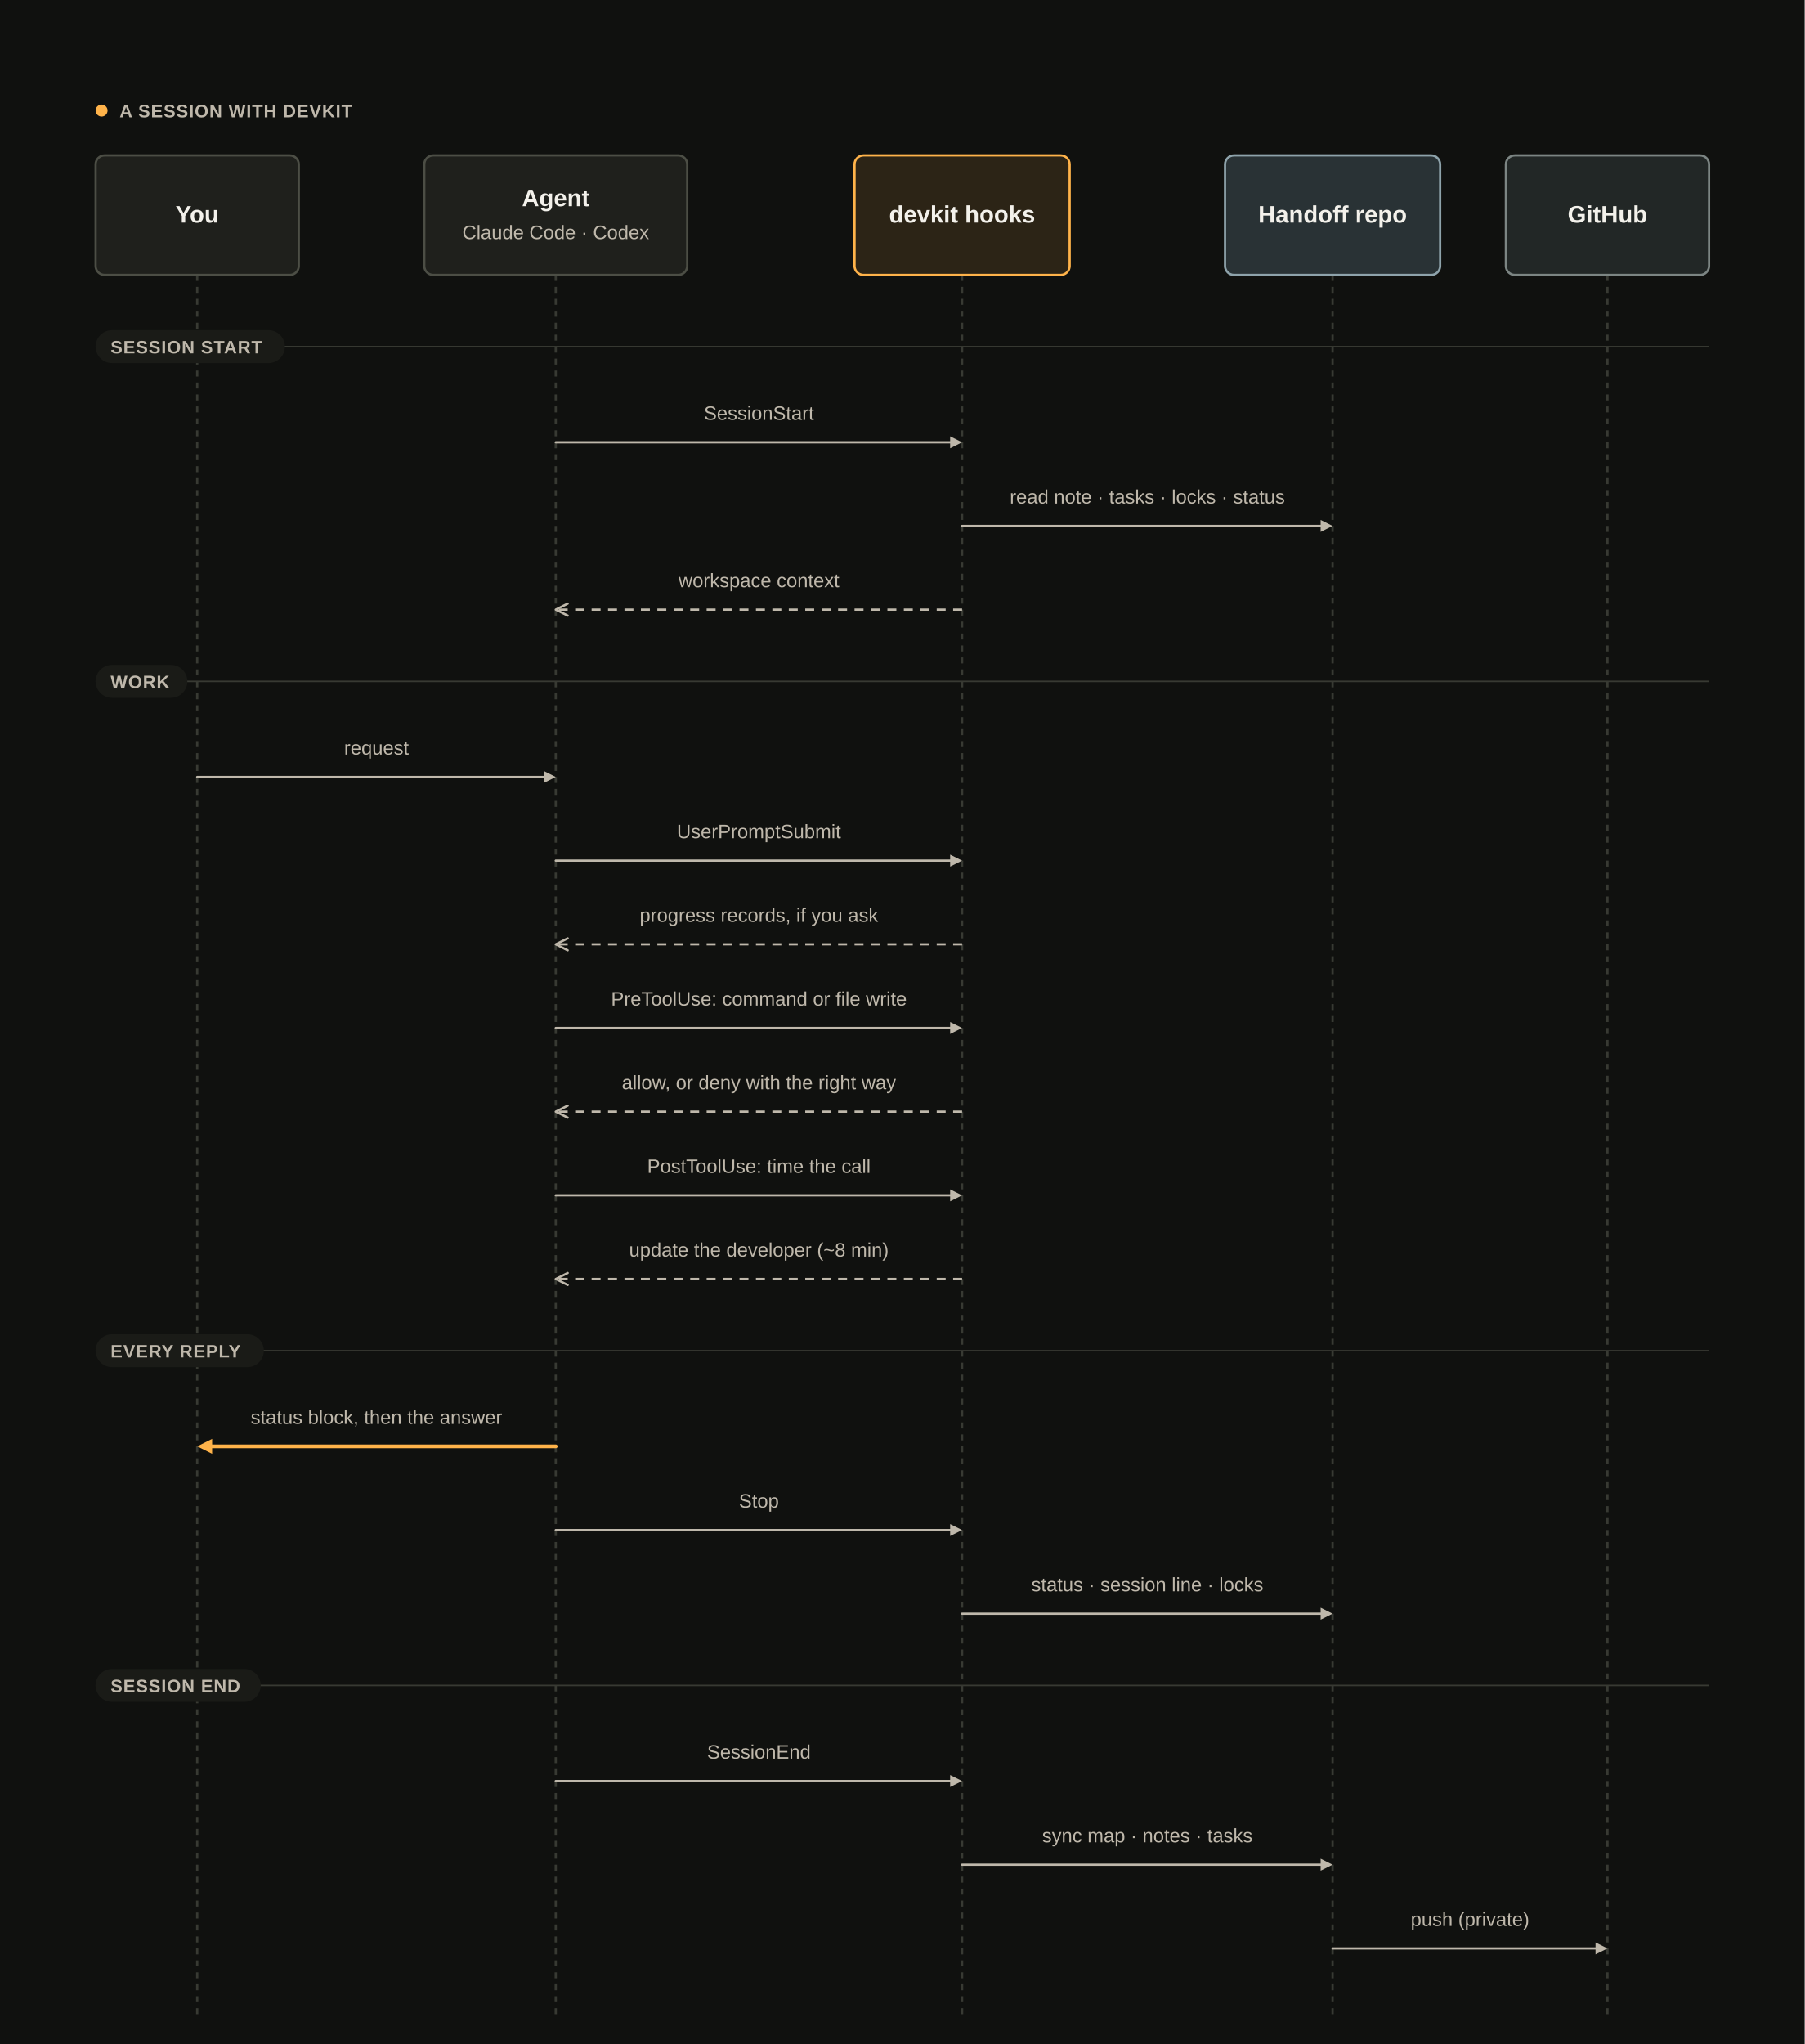
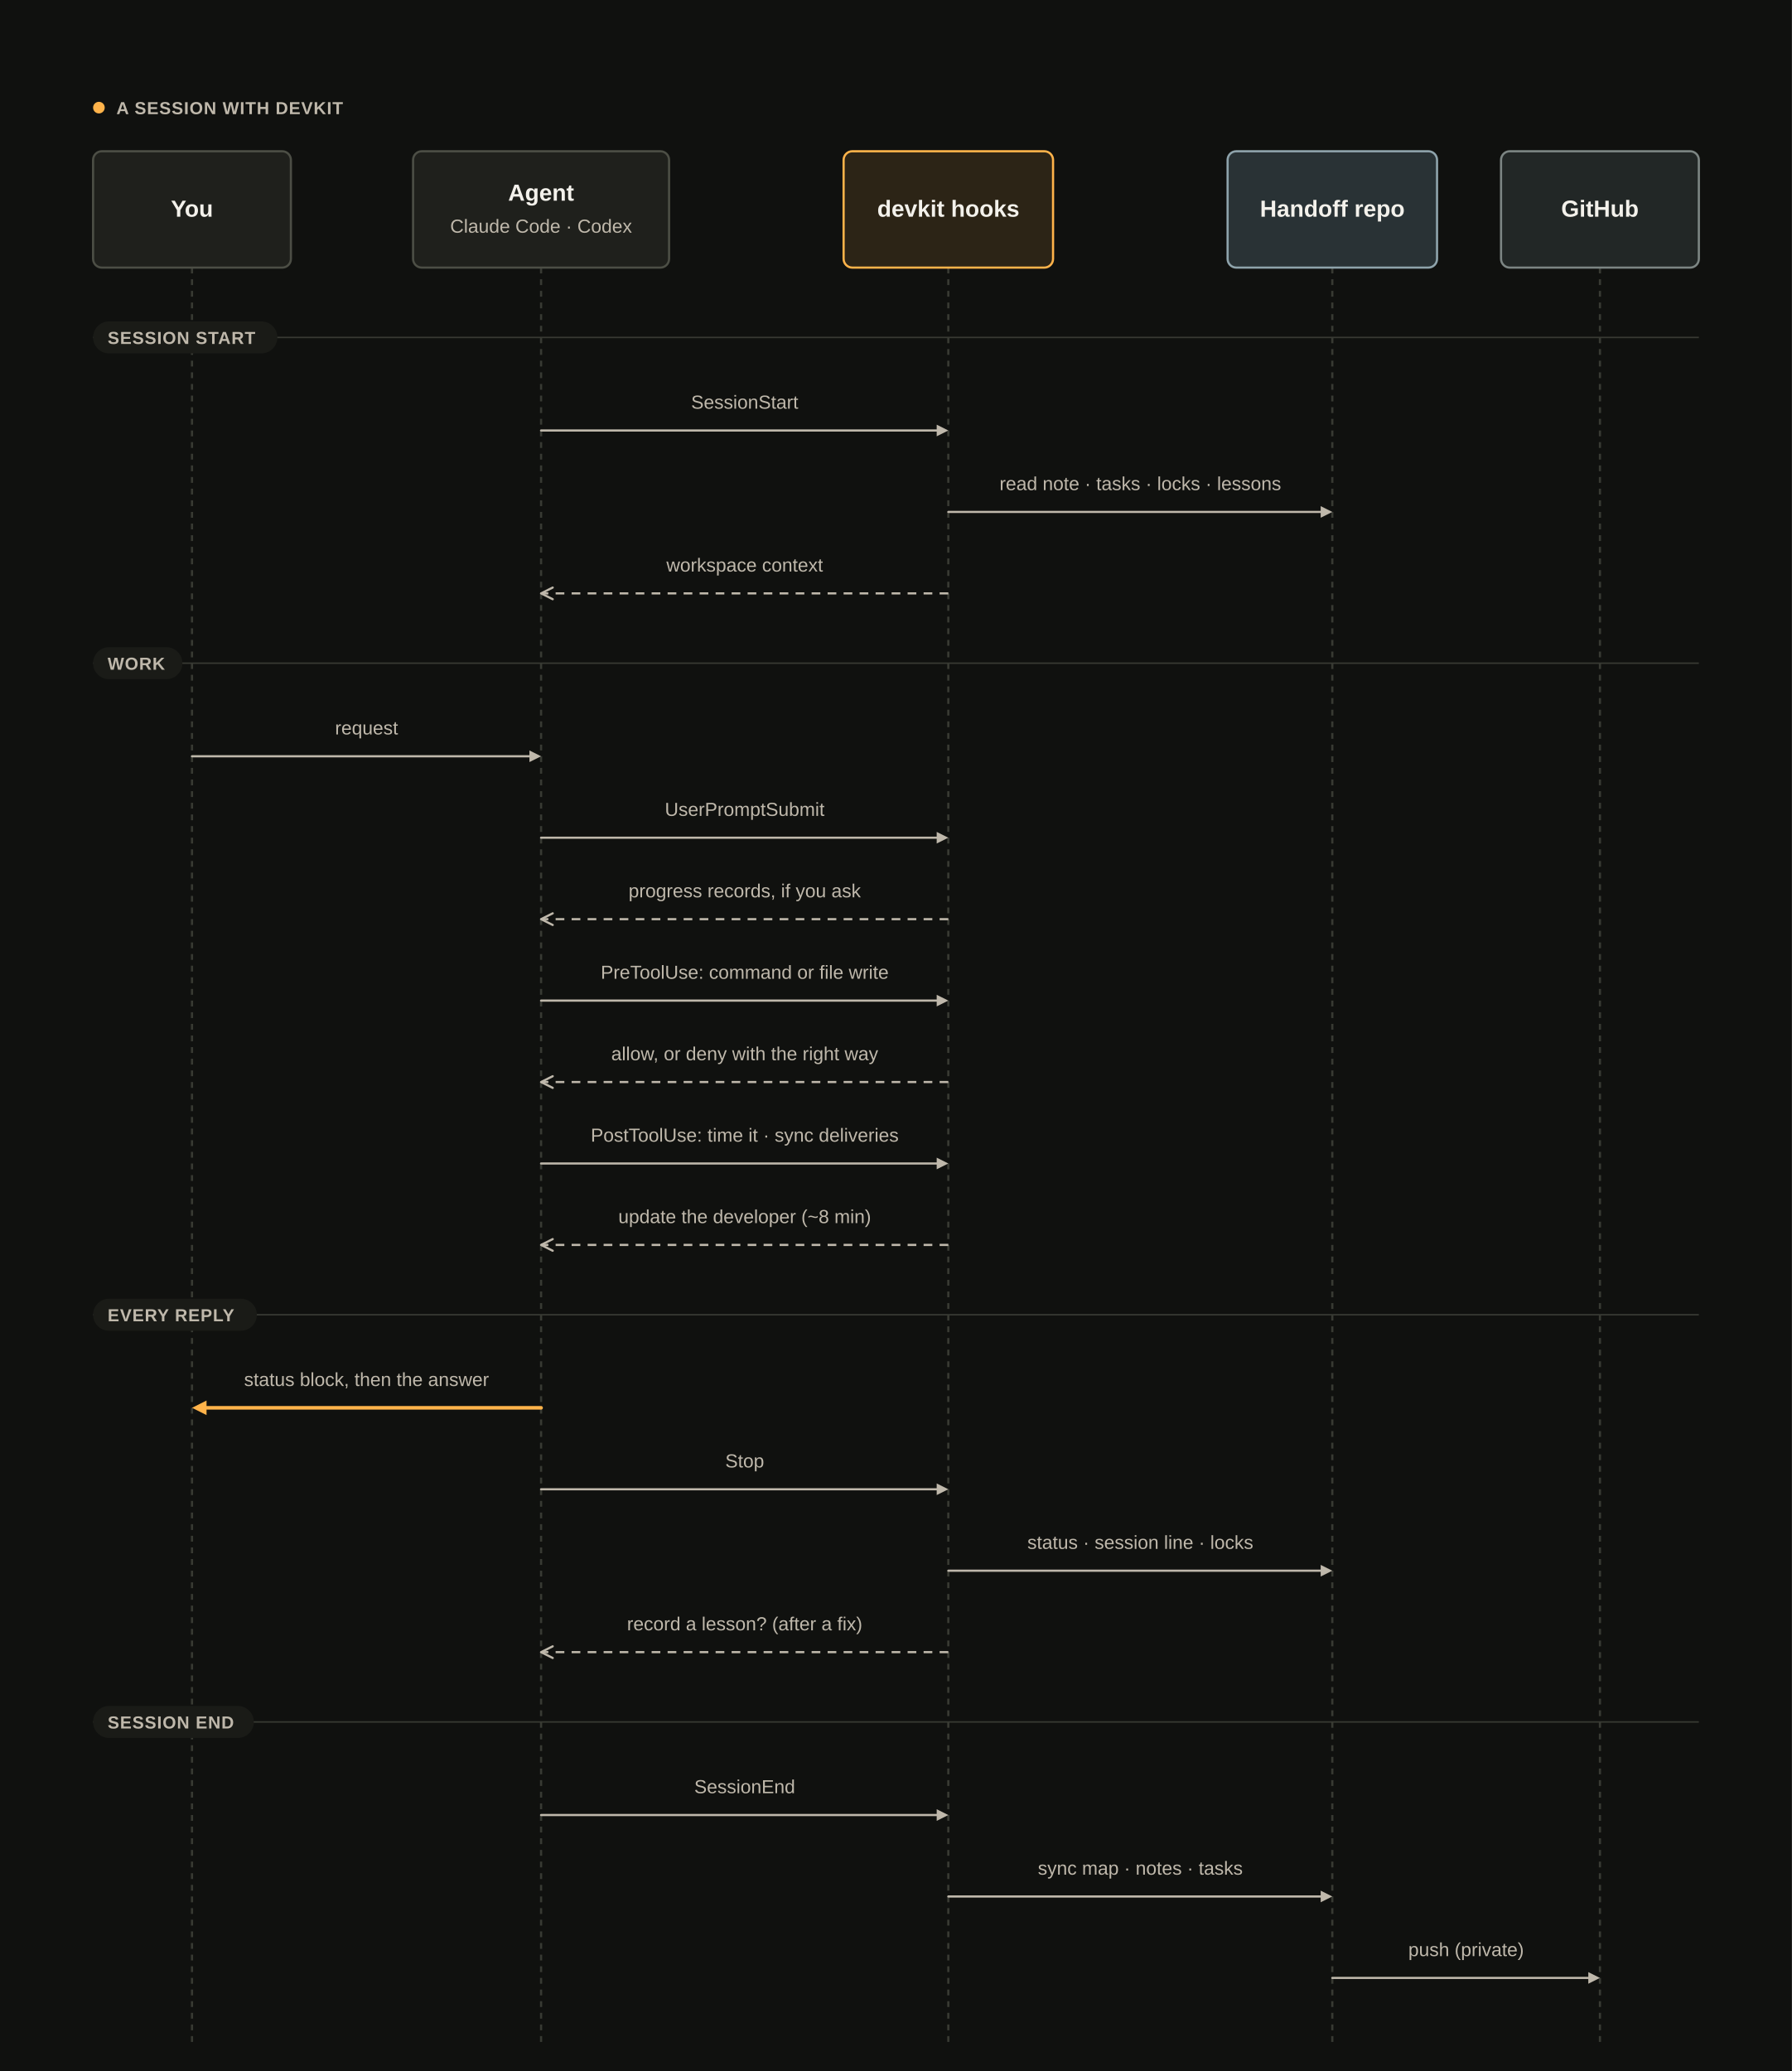
- <svg xmlns="http://www.w3.org/2000/svg" width="1208" height="1368" viewBox="0 0 1208 1368" role="img" aria-labelledby="dk-title dk-desc">
-   <rect width="1208" height="1368" fill="#10110F" />
+ <svg xmlns="http://www.w3.org/2000/svg" width="1232" height="1424" viewBox="0 0 1232 1424" role="img" aria-labelledby="dk-title dk-desc">
+   <rect width="1232" height="1424" fill="#10110F" />
  <g font-family="Manrope, 'Manrope Variable', system-ui, -apple-system, 'Segoe UI', Arial, sans-serif">
    <circle cx="68" cy="74" r="4" fill="#FFB34A" />
    <text x="80" y="78.5" font-size="12" font-weight="600" fill="#BFB8AB" letter-spacing="0.48">A SESSION WITH DEVKIT</text>
    <g transform="translate(132.0,104.0)">
-       <line x1="0.0" y1="80.0" x2="0.0" y2="1248.0" stroke="#383A33" stroke-width="1.5" stroke-dasharray="4 4" />
-       <line x1="240.0" y1="80.0" x2="240.0" y2="1248.0" stroke="#383A33" stroke-width="1.5" stroke-dasharray="4 4" />
-       <line x1="512.0" y1="80.0" x2="512.0" y2="1248.0" stroke="#383A33" stroke-width="1.5" stroke-dasharray="4 4" />
-       <line x1="760.0" y1="80.0" x2="760.0" y2="1248.0" stroke="#383A33" stroke-width="1.5" stroke-dasharray="4 4" />
-       <line x1="944.0" y1="80.0" x2="944.0" y2="1248.0" stroke="#383A33" stroke-width="1.5" stroke-dasharray="4 4" />
-       <line x1="-68.0" y1="128.0" x2="1012.0" y2="128.0" stroke="#383A33" stroke-width="1" />
-       <line x1="-68.0" y1="352.0" x2="1012.0" y2="352.0" stroke="#383A33" stroke-width="1" />
-       <line x1="-68.0" y1="800.0" x2="1012.0" y2="800.0" stroke="#383A33" stroke-width="1" />
-       <line x1="-68.0" y1="1024.0" x2="1012.0" y2="1024.0" stroke="#383A33" stroke-width="1" />
+       <line x1="0.0" y1="80.0" x2="0.0" y2="1304.0" stroke="#383A33" stroke-width="1.5" stroke-dasharray="4 4" />
+       <line x1="240.0" y1="80.0" x2="240.0" y2="1304.0" stroke="#383A33" stroke-width="1.5" stroke-dasharray="4 4" />
+       <line x1="520.0" y1="80.0" x2="520.0" y2="1304.0" stroke="#383A33" stroke-width="1.5" stroke-dasharray="4 4" />
+       <line x1="784.0" y1="80.0" x2="784.0" y2="1304.0" stroke="#383A33" stroke-width="1.5" stroke-dasharray="4 4" />
+       <line x1="968.0" y1="80.0" x2="968.0" y2="1304.0" stroke="#383A33" stroke-width="1.5" stroke-dasharray="4 4" />
+       <line x1="-68.0" y1="128.0" x2="1036.0" y2="128.0" stroke="#383A33" stroke-width="1" />
+       <line x1="-68.0" y1="352.0" x2="1036.0" y2="352.0" stroke="#383A33" stroke-width="1" />
+       <line x1="-68.0" y1="800.0" x2="1036.0" y2="800.0" stroke="#383A33" stroke-width="1" />
+       <line x1="-68.0" y1="1080.0" x2="1036.0" y2="1080.0" stroke="#383A33" stroke-width="1" />
      <rect x="-68.0" y="117.0" width="126.7" height="22.0" rx="11" fill="#1A1B17" />
      <text x="-58.0" y="132.5" font-size="12" font-weight="600" fill="#BFB8AB" text-anchor="start" letter-spacing="0.48">SESSION START</text>
-       <path d="M240.0,192.0 L504.5,192.0" fill="none" stroke="#BFB8AB" stroke-width="1.5" stroke-linejoin="round" stroke-linecap="round" />
-       <polygon points="512.0,192.0 504.0,196.0 504.0,188.0" fill="#BFB8AB" />
-       <rect x="329.5" y="162.0" width="93.1" height="22.0" rx="9" fill="#10110F" />
-       <text x="376.0" y="177.0" font-size="13" font-weight="400" fill="#BFB8AB" text-anchor="middle">SessionStart</text>
-       <path d="M512.0,248.0 L752.5,248.0" fill="none" stroke="#BFB8AB" stroke-width="1.5" stroke-linejoin="round" stroke-linecap="round" />
-       <polygon points="760.0,248.0 752.0,252.0 752.0,244.0" fill="#BFB8AB" />
-       <rect x="532.8" y="218.0" width="206.4" height="22.0" rx="9" fill="#10110F" />
-       <text x="636.0" y="233.0" font-size="13" font-weight="400" fill="#BFB8AB" text-anchor="middle">read note · tasks · locks · status</text>
-       <path d="M512.0,304.0 L240.0,304.0" fill="none" stroke="#BFB8AB" stroke-width="1.5" stroke-linejoin="round" stroke-dasharray="6 5" stroke-linecap="butt" />
+       <path d="M240.0,192.0 L512.5,192.0" fill="none" stroke="#BFB8AB" stroke-width="1.5" stroke-linejoin="round" stroke-linecap="round" />
+       <polygon points="520.0,192.0 512.0,196.0 512.0,188.0" fill="#BFB8AB" />
+       <rect x="333.5" y="162.0" width="93.1" height="22.0" rx="9" fill="#10110F" />
+       <text x="380.0" y="177.0" font-size="13" font-weight="400" fill="#BFB8AB" text-anchor="middle">SessionStart</text>
+       <path d="M520.0,248.0 L776.5,248.0" fill="none" stroke="#BFB8AB" stroke-width="1.5" stroke-linejoin="round" stroke-linecap="round" />
+       <polygon points="784.0,248.0 776.0,252.0 776.0,244.0" fill="#BFB8AB" />
+       <rect x="543.9" y="218.0" width="216.2" height="22.0" rx="9" fill="#10110F" />
+       <text x="652.0" y="233.0" font-size="13" font-weight="400" fill="#BFB8AB" text-anchor="middle">read note · tasks · locks · lessons</text>
+       <path d="M520.0,304.0 L240.0,304.0" fill="none" stroke="#BFB8AB" stroke-width="1.5" stroke-linejoin="round" stroke-dasharray="6 5" stroke-linecap="butt" />
      <polyline points="248.0,300.0 240.0,304.0 248.0,308.0" fill="none" stroke="#BFB8AB" stroke-width="1.5" stroke-linecap="round" stroke-linejoin="round" />
-       <rect x="311.8" y="274.0" width="128.5" height="22.0" rx="9" fill="#10110F" />
-       <text x="376.0" y="289.0" font-size="13" font-weight="400" fill="#BFB8AB" text-anchor="middle">workspace context</text>
+       <rect x="315.8" y="274.0" width="128.5" height="22.0" rx="9" fill="#10110F" />
+       <text x="380.0" y="289.0" font-size="13" font-weight="400" fill="#BFB8AB" text-anchor="middle">workspace context</text>
      <rect x="-68.0" y="341.0" width="61.4" height="22.0" rx="11" fill="#1A1B17" />
      <text x="-58.0" y="356.5" font-size="12" font-weight="600" fill="#BFB8AB" text-anchor="start" letter-spacing="0.48">WORK</text>
      <path d="M0.0,416.0 L232.5,416.0" fill="none" stroke="#BFB8AB" stroke-width="1.5" stroke-linejoin="round" stroke-linecap="round" />
      <polygon points="240.0,416.0 232.0,420.0 232.0,412.0" fill="#BFB8AB" />
      <rect x="89.3" y="386.0" width="61.4" height="22.0" rx="9" fill="#10110F" />
      <text x="120.0" y="401.0" font-size="13" font-weight="400" fill="#BFB8AB" text-anchor="middle">request</text>
-       <path d="M240.0,472.0 L504.5,472.0" fill="none" stroke="#BFB8AB" stroke-width="1.5" stroke-linejoin="round" stroke-linecap="round" />
-       <polygon points="512.0,472.0 504.0,476.0 504.0,468.0" fill="#BFB8AB" />
-       <rect x="310.6" y="442.0" width="130.8" height="22.0" rx="9" fill="#10110F" />
-       <text x="376.0" y="457.0" font-size="13" font-weight="400" fill="#BFB8AB" text-anchor="middle">UserPromptSubmit</text>
-       <path d="M512.0,528.0 L240.0,528.0" fill="none" stroke="#BFB8AB" stroke-width="1.5" stroke-linejoin="round" stroke-dasharray="6 5" stroke-linecap="butt" />
+       <path d="M240.0,472.0 L512.5,472.0" fill="none" stroke="#BFB8AB" stroke-width="1.5" stroke-linejoin="round" stroke-linecap="round" />
+       <polygon points="520.0,472.0 512.0,476.0 512.0,468.0" fill="#BFB8AB" />
+       <rect x="314.6" y="442.0" width="130.8" height="22.0" rx="9" fill="#10110F" />
+       <text x="380.0" y="457.0" font-size="13" font-weight="400" fill="#BFB8AB" text-anchor="middle">UserPromptSubmit</text>
+       <path d="M520.0,528.0 L240.0,528.0" fill="none" stroke="#BFB8AB" stroke-width="1.5" stroke-linejoin="round" stroke-dasharray="6 5" stroke-linecap="butt" />
      <polyline points="248.0,524.0 240.0,528.0 248.0,532.0" fill="none" stroke="#BFB8AB" stroke-width="1.5" stroke-linecap="round" stroke-linejoin="round" />
-       <rect x="284.5" y="498.0" width="182.9" height="22.0" rx="9" fill="#10110F" />
-       <text x="376.0" y="513.0" font-size="13" font-weight="400" fill="#BFB8AB" text-anchor="middle">progress records, if you ask</text>
-       <path d="M240.0,584.0 L504.5,584.0" fill="none" stroke="#BFB8AB" stroke-width="1.5" stroke-linejoin="round" stroke-linecap="round" />
-       <polygon points="512.0,584.0 504.0,588.0 504.0,580.0" fill="#BFB8AB" />
-       <rect x="263.7" y="554.0" width="224.6" height="22.0" rx="9" fill="#10110F" />
-       <text x="376.0" y="569.0" font-size="13" font-weight="400" fill="#BFB8AB" text-anchor="middle">PreToolUse: command or file write</text>
-       <path d="M512.0,640.0 L240.0,640.0" fill="none" stroke="#BFB8AB" stroke-width="1.5" stroke-linejoin="round" stroke-dasharray="6 5" stroke-linecap="butt" />
+       <rect x="288.5" y="498.0" width="182.9" height="22.0" rx="9" fill="#10110F" />
+       <text x="380.0" y="513.0" font-size="13" font-weight="400" fill="#BFB8AB" text-anchor="middle">progress records, if you ask</text>
+       <path d="M240.0,584.0 L512.5,584.0" fill="none" stroke="#BFB8AB" stroke-width="1.5" stroke-linejoin="round" stroke-linecap="round" />
+       <polygon points="520.0,584.0 512.0,588.0 512.0,580.0" fill="#BFB8AB" />
+       <rect x="267.7" y="554.0" width="224.6" height="22.0" rx="9" fill="#10110F" />
+       <text x="380.0" y="569.0" font-size="13" font-weight="400" fill="#BFB8AB" text-anchor="middle">PreToolUse: command or file write</text>
+       <path d="M520.0,640.0 L240.0,640.0" fill="none" stroke="#BFB8AB" stroke-width="1.5" stroke-linejoin="round" stroke-dasharray="6 5" stroke-linecap="butt" />
      <polyline points="248.0,636.0 240.0,640.0 248.0,644.0" fill="none" stroke="#BFB8AB" stroke-width="1.5" stroke-linecap="round" stroke-linejoin="round" />
-       <rect x="271.6" y="610.0" width="208.9" height="22.0" rx="9" fill="#10110F" />
-       <text x="376.0" y="625.0" font-size="13" font-weight="400" fill="#BFB8AB" text-anchor="middle">allow, or deny with the right way</text>
-       <path d="M240.0,696.0 L504.5,696.0" fill="none" stroke="#BFB8AB" stroke-width="1.5" stroke-linejoin="round" stroke-linecap="round" />
-       <polygon points="512.0,696.0 504.0,700.0 504.0,692.0" fill="#BFB8AB" />
-       <rect x="289.0" y="666.0" width="174.0" height="22.0" rx="9" fill="#10110F" />
-       <text x="376.0" y="681.0" font-size="13" font-weight="400" fill="#BFB8AB" text-anchor="middle">PostToolUse: time the call</text>
-       <path d="M512.0,752.0 L240.0,752.0" fill="none" stroke="#BFB8AB" stroke-width="1.5" stroke-linejoin="round" stroke-dasharray="6 5" stroke-linecap="butt" />
+       <rect x="275.6" y="610.0" width="208.9" height="22.0" rx="9" fill="#10110F" />
+       <text x="380.0" y="625.0" font-size="13" font-weight="400" fill="#BFB8AB" text-anchor="middle">allow, or deny with the right way</text>
+       <path d="M240.0,696.0 L512.5,696.0" fill="none" stroke="#BFB8AB" stroke-width="1.5" stroke-linejoin="round" stroke-linecap="round" />
+       <polygon points="520.0,696.0 512.0,700.0 512.0,692.0" fill="#BFB8AB" />
+       <rect x="260.9" y="666.0" width="238.1" height="22.0" rx="9" fill="#10110F" />
+       <text x="380.0" y="681.0" font-size="13" font-weight="400" fill="#BFB8AB" text-anchor="middle">PostToolUse: time it · sync deliveries</text>
+       <path d="M520.0,752.0 L240.0,752.0" fill="none" stroke="#BFB8AB" stroke-width="1.5" stroke-linejoin="round" stroke-dasharray="6 5" stroke-linecap="butt" />
      <polyline points="248.0,748.0 240.0,752.0 248.0,756.0" fill="none" stroke="#BFB8AB" stroke-width="1.5" stroke-linecap="round" stroke-linejoin="round" />
-       <rect x="277.0" y="722.0" width="197.9" height="22.0" rx="9" fill="#10110F" />
-       <text x="376.0" y="737.0" font-size="13" font-weight="400" fill="#BFB8AB" text-anchor="middle">update the developer (~8 min)</text>
+       <rect x="281.0" y="722.0" width="197.9" height="22.0" rx="9" fill="#10110F" />
+       <text x="380.0" y="737.0" font-size="13" font-weight="400" fill="#BFB8AB" text-anchor="middle">update the developer (~8 min)</text>
      <rect x="-68.0" y="789.0" width="112.6" height="22.0" rx="11" fill="#1A1B17" />
      <text x="-58.0" y="804.5" font-size="12" font-weight="600" fill="#BFB8AB" text-anchor="start" letter-spacing="0.48">EVERY REPLY</text>
      <path d="M240.0,864.0 L9.5,864.0" fill="none" stroke="#FFB34A" stroke-width="2.5" stroke-linejoin="round" stroke-linecap="round" />
      <polygon points="0.0,864.0 10.0,859.0 10.0,869.0" fill="#FFB34A" />
      <rect x="24.0" y="834.0" width="192.1" height="22.0" rx="9" fill="#10110F" />
      <text x="120.0" y="849.0" font-size="13" font-weight="400" fill="#BFB8AB" text-anchor="middle">status block, then the answer</text>
-       <path d="M240.0,920.0 L504.5,920.0" fill="none" stroke="#BFB8AB" stroke-width="1.5" stroke-linejoin="round" stroke-linecap="round" />
-       <polygon points="512.0,920.0 504.0,924.0 504.0,916.0" fill="#BFB8AB" />
-       <rect x="354.0" y="890.0" width="44.0" height="22.0" rx="9" fill="#10110F" />
-       <text x="376.0" y="905.0" font-size="13" font-weight="400" fill="#BFB8AB" text-anchor="middle">Stop</text>
-       <path d="M512.0,976.0 L752.5,976.0" fill="none" stroke="#BFB8AB" stroke-width="1.5" stroke-linejoin="round" stroke-linecap="round" />
-       <polygon points="760.0,976.0 752.0,980.0 752.0,972.0" fill="#BFB8AB" />
-       <rect x="547.6" y="946.0" width="176.9" height="22.0" rx="9" fill="#10110F" />
-       <text x="636.0" y="961.0" font-size="13" font-weight="400" fill="#BFB8AB" text-anchor="middle">status · session line · locks</text>
-       <rect x="-68.0" y="1013.0" width="110.5" height="22.0" rx="11" fill="#1A1B17" />
-       <text x="-58.0" y="1028.5" font-size="12" font-weight="600" fill="#BFB8AB" text-anchor="start" letter-spacing="0.48">SESSION END</text>
-       <path d="M240.0,1088.0 L504.5,1088.0" fill="none" stroke="#BFB8AB" stroke-width="1.5" stroke-linejoin="round" stroke-linecap="round" />
-       <polygon points="512.0,1088.0 504.0,1092.0 504.0,1084.0" fill="#BFB8AB" />
-       <rect x="331.7" y="1058.0" width="88.5" height="22.0" rx="9" fill="#10110F" />
-       <text x="376.0" y="1073.0" font-size="13" font-weight="400" fill="#BFB8AB" text-anchor="middle">SessionEnd</text>
-       <path d="M512.0,1144.0 L752.5,1144.0" fill="none" stroke="#BFB8AB" stroke-width="1.5" stroke-linejoin="round" stroke-linecap="round" />
-       <polygon points="760.0,1144.0 752.0,1148.0 752.0,1140.0" fill="#BFB8AB" />
-       <rect x="555.2" y="1114.0" width="161.7" height="22.0" rx="9" fill="#10110F" />
-       <text x="636.0" y="1129.0" font-size="13" font-weight="400" fill="#BFB8AB" text-anchor="middle">sync map · notes · tasks</text>
-       <path d="M760.0,1200.0 L936.5,1200.0" fill="none" stroke="#BFB8AB" stroke-width="1.5" stroke-linejoin="round" stroke-linecap="round" />
-       <polygon points="944.0,1200.0 936.0,1204.0 936.0,1196.0" fill="#BFB8AB" />
-       <rect x="802.4" y="1170.0" width="99.1" height="22.0" rx="9" fill="#10110F" />
-       <text x="852.0" y="1185.0" font-size="13" font-weight="400" fill="#BFB8AB" text-anchor="middle">push (private)</text>
+       <path d="M240.0,920.0 L512.5,920.0" fill="none" stroke="#BFB8AB" stroke-width="1.5" stroke-linejoin="round" stroke-linecap="round" />
+       <polygon points="520.0,920.0 512.0,924.0 512.0,916.0" fill="#BFB8AB" />
+       <rect x="358.0" y="890.0" width="44.0" height="22.0" rx="9" fill="#10110F" />
+       <text x="380.0" y="905.0" font-size="13" font-weight="400" fill="#BFB8AB" text-anchor="middle">Stop</text>
+       <path d="M520.0,976.0 L776.5,976.0" fill="none" stroke="#BFB8AB" stroke-width="1.5" stroke-linejoin="round" stroke-linecap="round" />
+       <polygon points="784.0,976.0 776.0,980.0 776.0,972.0" fill="#BFB8AB" />
+       <rect x="563.6" y="946.0" width="176.9" height="22.0" rx="9" fill="#10110F" />
+       <text x="652.0" y="961.0" font-size="13" font-weight="400" fill="#BFB8AB" text-anchor="middle">status · session line · locks</text>
+       <path d="M520.0,1032.0 L240.0,1032.0" fill="none" stroke="#BFB8AB" stroke-width="1.5" stroke-linejoin="round" stroke-dasharray="6 5" stroke-linecap="butt" />
+       <polyline points="248.0,1028.0 240.0,1032.0 248.0,1036.0" fill="none" stroke="#BFB8AB" stroke-width="1.5" stroke-linecap="round" stroke-linejoin="round" />
+       <rect x="287.3" y="1002.0" width="185.3" height="22.0" rx="9" fill="#10110F" />
+       <text x="380.0" y="1017.0" font-size="13" font-weight="400" fill="#BFB8AB" text-anchor="middle">record a lesson? (after a fix)</text>
+       <rect x="-68.0" y="1069.0" width="110.5" height="22.0" rx="11" fill="#1A1B17" />
+       <text x="-58.0" y="1084.5" font-size="12" font-weight="600" fill="#BFB8AB" text-anchor="start" letter-spacing="0.48">SESSION END</text>
+       <path d="M240.0,1144.0 L512.5,1144.0" fill="none" stroke="#BFB8AB" stroke-width="1.5" stroke-linejoin="round" stroke-linecap="round" />
+       <polygon points="520.0,1144.0 512.0,1148.0 512.0,1140.0" fill="#BFB8AB" />
+       <rect x="335.7" y="1114.0" width="88.5" height="22.0" rx="9" fill="#10110F" />
+       <text x="380.0" y="1129.0" font-size="13" font-weight="400" fill="#BFB8AB" text-anchor="middle">SessionEnd</text>
+       <path d="M520.0,1200.0 L776.5,1200.0" fill="none" stroke="#BFB8AB" stroke-width="1.5" stroke-linejoin="round" stroke-linecap="round" />
+       <polygon points="784.0,1200.0 776.0,1204.0 776.0,1196.0" fill="#BFB8AB" />
+       <rect x="571.2" y="1170.0" width="161.7" height="22.0" rx="9" fill="#10110F" />
+       <text x="652.0" y="1185.0" font-size="13" font-weight="400" fill="#BFB8AB" text-anchor="middle">sync map · notes · tasks</text>
+       <path d="M784.0,1256.0 L960.5,1256.0" fill="none" stroke="#BFB8AB" stroke-width="1.5" stroke-linejoin="round" stroke-linecap="round" />
+       <polygon points="968.0,1256.0 960.0,1260.0 960.0,1252.0" fill="#BFB8AB" />
+       <rect x="826.4" y="1226.0" width="99.1" height="22.0" rx="9" fill="#10110F" />
+       <text x="876.0" y="1241.0" font-size="13" font-weight="400" fill="#BFB8AB" text-anchor="middle">push (private)</text>
      <rect x="-68.0" y="0.0" width="136.0" height="80.0" rx="6.0" fill="#1F201C" stroke="#4C4E45" stroke-width="1.5" />
      <text x="0.0" y="45.0" font-size="16" font-weight="600" fill="#F3F1EB" text-anchor="middle">You</text>
      <rect x="152.0" y="0.0" width="176.0" height="80.0" rx="6.0" fill="#1F201C" stroke="#4C4E45" stroke-width="1.5" />
      <text x="240.0" y="34.0" font-size="16" font-weight="600" fill="#F3F1EB" text-anchor="middle">Agent</text>
      <text x="240.0" y="56.0" font-size="13" font-weight="400" fill="#BFB8AB" text-anchor="middle">Claude Code · Codex</text>
-       <rect x="440.0" y="0.0" width="144.0" height="80.0" rx="6.0" fill="#2C2416" stroke="#FFB34A" stroke-width="1.5" />
-       <text x="512.0" y="45.0" font-size="16" font-weight="600" fill="#F3F1EB" text-anchor="middle">devkit hooks</text>
-       <rect x="688.0" y="0.0" width="144.0" height="80.0" rx="6.0" fill="#293235" stroke="#8EA3AB" stroke-width="1.5" />
-       <text x="760.0" y="45.0" font-size="16" font-weight="600" fill="#F3F1EB" text-anchor="middle">Handoff repo</text>
-       <rect x="876.0" y="0.0" width="136.0" height="80.0" rx="6.0" fill="#222726" stroke="#7C8583" stroke-width="1.5" />
-       <text x="944.0" y="45.0" font-size="16" font-weight="600" fill="#F3F1EB" text-anchor="middle">GitHub</text>
+       <rect x="448.0" y="0.0" width="144.0" height="80.0" rx="6.0" fill="#2C2416" stroke="#FFB34A" stroke-width="1.5" />
+       <text x="520.0" y="45.0" font-size="16" font-weight="600" fill="#F3F1EB" text-anchor="middle">devkit hooks</text>
+       <rect x="712.0" y="0.0" width="144.0" height="80.0" rx="6.0" fill="#293235" stroke="#8EA3AB" stroke-width="1.5" />
+       <text x="784.0" y="45.0" font-size="16" font-weight="600" fill="#F3F1EB" text-anchor="middle">Handoff repo</text>
+       <rect x="900.0" y="0.0" width="136.0" height="80.0" rx="6.0" fill="#222726" stroke="#7C8583" stroke-width="1.5" />
+       <text x="968.0" y="45.0" font-size="16" font-weight="600" fill="#F3F1EB" text-anchor="middle">GitHub</text>
    </g>
  </g>
</svg>
